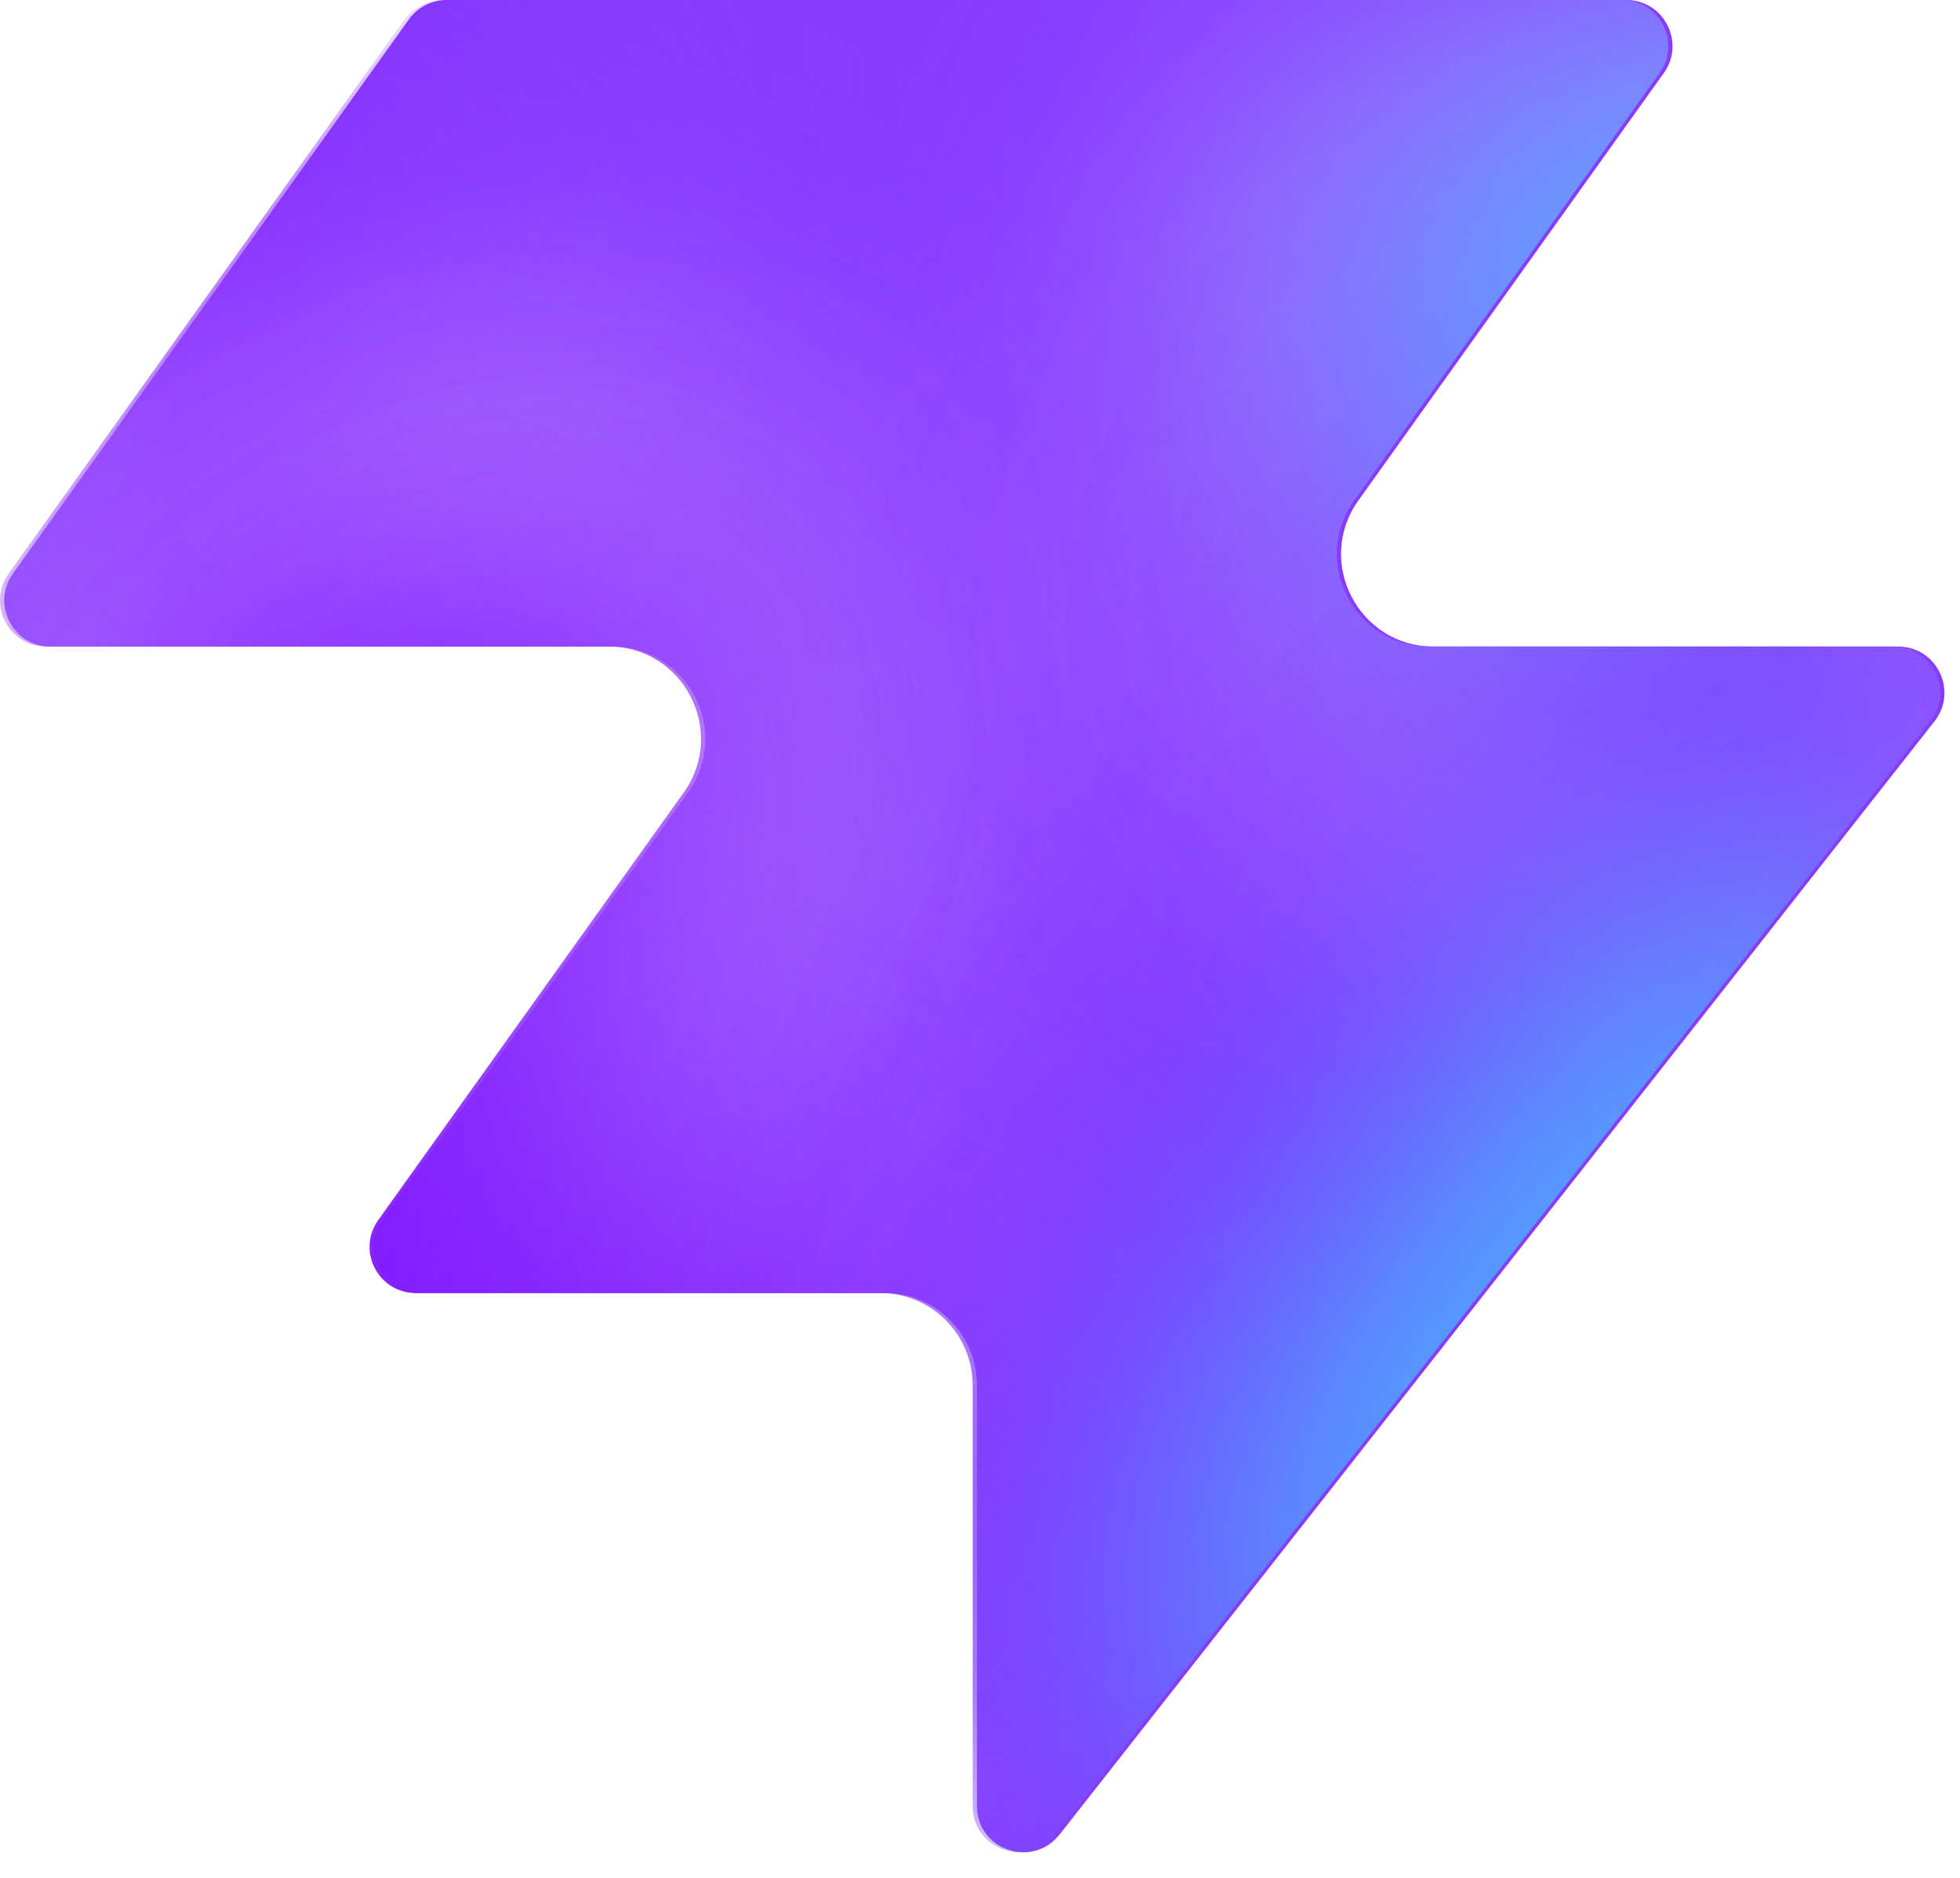
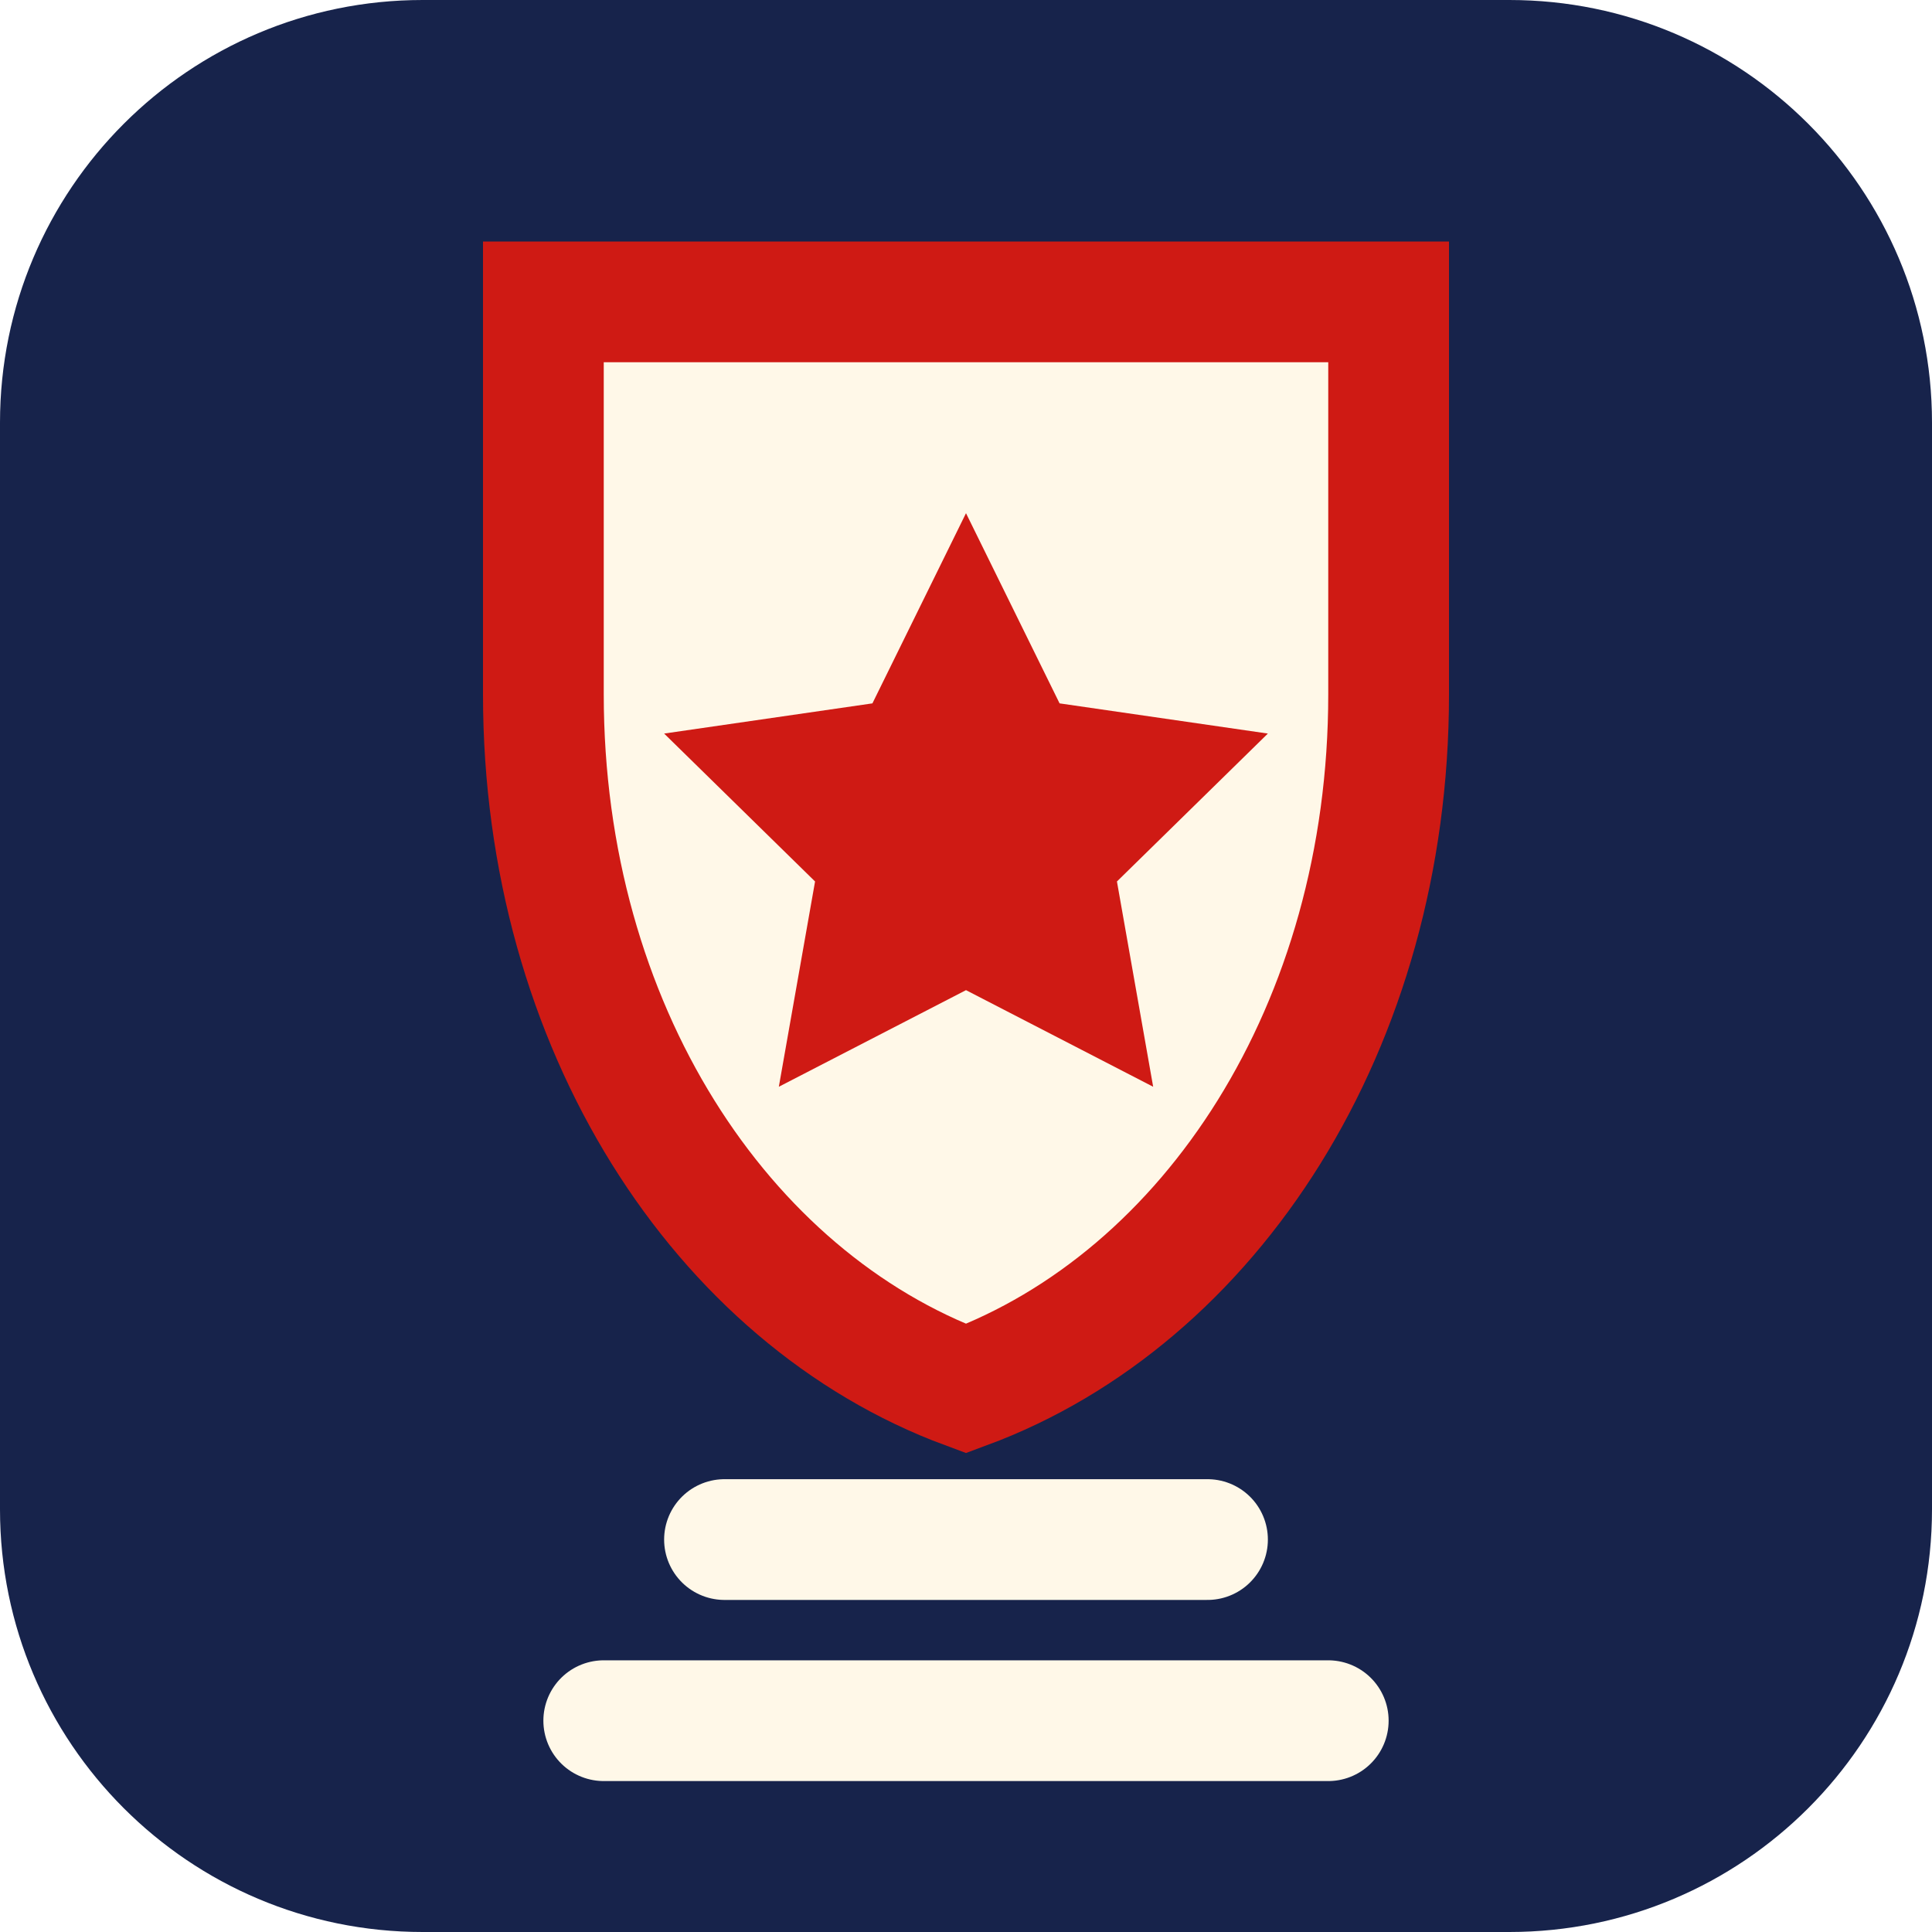
- <svg xmlns="http://www.w3.org/2000/svg" width="48" height="46" fill="none" viewBox="0 0 48 46">
-   <path fill="#863bff" d="M25.946 44.938c-.664.845-2.021.375-2.021-.698V33.937a2.26 2.26 0 0 0-2.262-2.262H10.287c-.92 0-1.456-1.04-.92-1.788l7.48-10.471c1.07-1.497 0-3.578-1.842-3.578H1.237c-.92 0-1.456-1.04-.92-1.788L10.013.474c.214-.297.556-.474.92-.474h28.894c.92 0 1.456 1.04.92 1.788l-7.48 10.471c-1.07 1.498 0 3.579 1.842 3.579h11.377c.943 0 1.473 1.088.89 1.83L25.947 44.94z" style="fill:#863bff;fill:color(display-p3 .525 .23 1);fill-opacity:1" />
-   <mask id="a" width="48" height="46" x="0" y="0" maskUnits="userSpaceOnUse" style="mask-type:alpha">
-     <path fill="#000" d="M25.842 44.938c-.664.844-2.021.375-2.021-.698V33.937a2.26 2.26 0 0 0-2.262-2.262H10.183c-.92 0-1.456-1.04-.92-1.788l7.48-10.471c1.07-1.498 0-3.579-1.842-3.579H1.133c-.92 0-1.456-1.04-.92-1.787L9.91.473c.214-.297.556-.474.92-.474h28.894c.92 0 1.456 1.04.92 1.788l-7.48 10.471c-1.07 1.498 0 3.578 1.842 3.578h11.377c.943 0 1.473 1.088.89 1.832L25.843 44.94z" style="fill:#000;fill-opacity:1" />
-   </mask>
-   <g mask="url(#a)">
-     <g filter="url(#b)">
-       <ellipse cx="5.508" cy="14.704" fill="#ede6ff" rx="5.508" ry="14.704" style="fill:#ede6ff;fill:color(display-p3 .927 .903 1);fill-opacity:1" transform="matrix(.00324 1 1 -.00324 -4.47 31.516)" />
-     </g>
-     <g filter="url(#c)">
-       <ellipse cx="10.399" cy="29.851" fill="#ede6ff" rx="10.399" ry="29.851" style="fill:#ede6ff;fill:color(display-p3 .927 .903 1);fill-opacity:1" transform="matrix(.00324 1 1 -.00324 -39.328 7.883)" />
-     </g>
-     <g filter="url(#d)">
-       <ellipse cx="5.508" cy="30.487" fill="#7e14ff" rx="5.508" ry="30.487" style="fill:#7e14ff;fill:color(display-p3 .492 .077 1);fill-opacity:1" transform="rotate(89.814 -25.913 -14.639)scale(1 -1)" />
-     </g>
-     <g filter="url(#e)">
-       <ellipse cx="5.508" cy="30.599" fill="#7e14ff" rx="5.508" ry="30.599" style="fill:#7e14ff;fill:color(display-p3 .492 .077 1);fill-opacity:1" transform="rotate(89.814 -32.644 -3.334)scale(1 -1)" />
-     </g>
-     <g filter="url(#f)">
-       <ellipse cx="5.508" cy="30.599" fill="#7e14ff" rx="5.508" ry="30.599" style="fill:#7e14ff;fill:color(display-p3 .492 .077 1);fill-opacity:1" transform="matrix(.00324 1 1 -.00324 -34.34 30.47)" />
-     </g>
-     <g filter="url(#g)">
-       <ellipse cx="14.072" cy="22.078" fill="#ede6ff" rx="14.072" ry="22.078" style="fill:#ede6ff;fill:color(display-p3 .927 .903 1);fill-opacity:1" transform="rotate(93.35 24.506 48.493)scale(-1 1)" />
-     </g>
-     <g filter="url(#h)">
-       <ellipse cx="3.47" cy="21.501" fill="#7e14ff" rx="3.47" ry="21.501" style="fill:#7e14ff;fill:color(display-p3 .492 .077 1);fill-opacity:1" transform="rotate(89.009 28.708 47.59)scale(-1 1)" />
-     </g>
-     <g filter="url(#i)">
-       <ellipse cx="3.47" cy="21.501" fill="#7e14ff" rx="3.47" ry="21.501" style="fill:#7e14ff;fill:color(display-p3 .492 .077 1);fill-opacity:1" transform="rotate(89.009 28.708 47.59)scale(-1 1)" />
-     </g>
-     <g filter="url(#j)">
-       <ellipse cx=".387" cy="8.972" fill="#7e14ff" rx="4.407" ry="29.108" style="fill:#7e14ff;fill:color(display-p3 .492 .077 1);fill-opacity:1" transform="rotate(39.51 .387 8.972)" />
-     </g>
-     <g filter="url(#k)">
-       <ellipse cx="47.523" cy="-6.092" fill="#7e14ff" rx="4.407" ry="29.108" style="fill:#7e14ff;fill:color(display-p3 .492 .077 1);fill-opacity:1" transform="rotate(37.892 47.523 -6.092)" />
-     </g>
-     <g filter="url(#l)">
-       <ellipse cx="41.412" cy="6.333" fill="#47bfff" rx="5.971" ry="9.665" style="fill:#47bfff;fill:color(display-p3 .28 .748 1);fill-opacity:1" transform="rotate(37.892 41.412 6.333)" />
-     </g>
-     <g filter="url(#m)">
-       <ellipse cx="-1.879" cy="38.332" fill="#7e14ff" rx="4.407" ry="29.108" style="fill:#7e14ff;fill:color(display-p3 .492 .077 1);fill-opacity:1" transform="rotate(37.892 -1.88 38.332)" />
-     </g>
-     <g filter="url(#n)">
-       <ellipse cx="-1.879" cy="38.332" fill="#7e14ff" rx="4.407" ry="29.108" style="fill:#7e14ff;fill:color(display-p3 .492 .077 1);fill-opacity:1" transform="rotate(37.892 -1.88 38.332)" />
-     </g>
-     <g filter="url(#o)">
-       <ellipse cx="35.651" cy="29.907" fill="#7e14ff" rx="4.407" ry="29.108" style="fill:#7e14ff;fill:color(display-p3 .492 .077 1);fill-opacity:1" transform="rotate(37.892 35.651 29.907)" />
-     </g>
-     <g filter="url(#p)">
-       <ellipse cx="38.418" cy="32.4" fill="#47bfff" rx="5.971" ry="15.297" style="fill:#47bfff;fill:color(display-p3 .28 .748 1);fill-opacity:1" transform="rotate(37.892 38.418 32.4)" />
-     </g>
-   </g>
-   <defs>
-     <filter id="b" width="60.045" height="41.654" x="-19.77" y="16.149" color-interpolation-filters="sRGB" filterUnits="userSpaceOnUse">
-       <feFlood flood-opacity="0" result="BackgroundImageFix" />
-       <feBlend in="SourceGraphic" in2="BackgroundImageFix" result="shape" />
-       <feGaussianBlur result="effect1_foregroundBlur_2002_17158" stdDeviation="7.659" />
-     </filter>
-     <filter id="c" width="90.34" height="51.437" x="-54.613" y="-7.533" color-interpolation-filters="sRGB" filterUnits="userSpaceOnUse">
-       <feFlood flood-opacity="0" result="BackgroundImageFix" />
-       <feBlend in="SourceGraphic" in2="BackgroundImageFix" result="shape" />
-       <feGaussianBlur result="effect1_foregroundBlur_2002_17158" stdDeviation="7.659" />
-     </filter>
-     <filter id="d" width="79.355" height="29.4" x="-49.64" y="2.03" color-interpolation-filters="sRGB" filterUnits="userSpaceOnUse">
-       <feFlood flood-opacity="0" result="BackgroundImageFix" />
-       <feBlend in="SourceGraphic" in2="BackgroundImageFix" result="shape" />
-       <feGaussianBlur result="effect1_foregroundBlur_2002_17158" stdDeviation="4.596" />
-     </filter>
-     <filter id="e" width="79.579" height="29.4" x="-45.045" y="20.029" color-interpolation-filters="sRGB" filterUnits="userSpaceOnUse">
-       <feFlood flood-opacity="0" result="BackgroundImageFix" />
-       <feBlend in="SourceGraphic" in2="BackgroundImageFix" result="shape" />
-       <feGaussianBlur result="effect1_foregroundBlur_2002_17158" stdDeviation="4.596" />
-     </filter>
-     <filter id="f" width="79.579" height="29.4" x="-43.513" y="21.178" color-interpolation-filters="sRGB" filterUnits="userSpaceOnUse">
-       <feFlood flood-opacity="0" result="BackgroundImageFix" />
-       <feBlend in="SourceGraphic" in2="BackgroundImageFix" result="shape" />
-       <feGaussianBlur result="effect1_foregroundBlur_2002_17158" stdDeviation="4.596" />
-     </filter>
-     <filter id="g" width="74.749" height="58.852" x="15.756" y="-17.901" color-interpolation-filters="sRGB" filterUnits="userSpaceOnUse">
-       <feFlood flood-opacity="0" result="BackgroundImageFix" />
-       <feBlend in="SourceGraphic" in2="BackgroundImageFix" result="shape" />
-       <feGaussianBlur result="effect1_foregroundBlur_2002_17158" stdDeviation="7.659" />
-     </filter>
-     <filter id="h" width="61.377" height="25.362" x="23.548" y="2.284" color-interpolation-filters="sRGB" filterUnits="userSpaceOnUse">
-       <feFlood flood-opacity="0" result="BackgroundImageFix" />
-       <feBlend in="SourceGraphic" in2="BackgroundImageFix" result="shape" />
-       <feGaussianBlur result="effect1_foregroundBlur_2002_17158" stdDeviation="4.596" />
-     </filter>
-     <filter id="i" width="61.377" height="25.362" x="23.548" y="2.284" color-interpolation-filters="sRGB" filterUnits="userSpaceOnUse">
-       <feFlood flood-opacity="0" result="BackgroundImageFix" />
-       <feBlend in="SourceGraphic" in2="BackgroundImageFix" result="shape" />
-       <feGaussianBlur result="effect1_foregroundBlur_2002_17158" stdDeviation="4.596" />
-     </filter>
-     <filter id="j" width="56.045" height="63.649" x="-27.636" y="-22.853" color-interpolation-filters="sRGB" filterUnits="userSpaceOnUse">
-       <feFlood flood-opacity="0" result="BackgroundImageFix" />
-       <feBlend in="SourceGraphic" in2="BackgroundImageFix" result="shape" />
-       <feGaussianBlur result="effect1_foregroundBlur_2002_17158" stdDeviation="4.596" />
-     </filter>
-     <filter id="k" width="54.814" height="64.646" x="20.116" y="-38.415" color-interpolation-filters="sRGB" filterUnits="userSpaceOnUse">
-       <feFlood flood-opacity="0" result="BackgroundImageFix" />
-       <feBlend in="SourceGraphic" in2="BackgroundImageFix" result="shape" />
-       <feGaussianBlur result="effect1_foregroundBlur_2002_17158" stdDeviation="4.596" />
-     </filter>
-     <filter id="l" width="33.541" height="35.313" x="24.641" y="-11.323" color-interpolation-filters="sRGB" filterUnits="userSpaceOnUse">
-       <feFlood flood-opacity="0" result="BackgroundImageFix" />
-       <feBlend in="SourceGraphic" in2="BackgroundImageFix" result="shape" />
-       <feGaussianBlur result="effect1_foregroundBlur_2002_17158" stdDeviation="4.596" />
-     </filter>
-     <filter id="m" width="54.814" height="64.646" x="-29.286" y="6.009" color-interpolation-filters="sRGB" filterUnits="userSpaceOnUse">
-       <feFlood flood-opacity="0" result="BackgroundImageFix" />
-       <feBlend in="SourceGraphic" in2="BackgroundImageFix" result="shape" />
-       <feGaussianBlur result="effect1_foregroundBlur_2002_17158" stdDeviation="4.596" />
-     </filter>
-     <filter id="n" width="54.814" height="64.646" x="-29.286" y="6.009" color-interpolation-filters="sRGB" filterUnits="userSpaceOnUse">
-       <feFlood flood-opacity="0" result="BackgroundImageFix" />
-       <feBlend in="SourceGraphic" in2="BackgroundImageFix" result="shape" />
-       <feGaussianBlur result="effect1_foregroundBlur_2002_17158" stdDeviation="4.596" />
-     </filter>
-     <filter id="o" width="54.814" height="64.646" x="8.244" y="-2.416" color-interpolation-filters="sRGB" filterUnits="userSpaceOnUse">
-       <feFlood flood-opacity="0" result="BackgroundImageFix" />
-       <feBlend in="SourceGraphic" in2="BackgroundImageFix" result="shape" />
-       <feGaussianBlur result="effect1_foregroundBlur_2002_17158" stdDeviation="4.596" />
-     </filter>
-     <filter id="p" width="39.409" height="43.623" x="18.713" y="10.588" color-interpolation-filters="sRGB" filterUnits="userSpaceOnUse">
-       <feFlood flood-opacity="0" result="BackgroundImageFix" />
-       <feBlend in="SourceGraphic" in2="BackgroundImageFix" result="shape" />
-       <feGaussianBlur result="effect1_foregroundBlur_2002_17158" stdDeviation="4.596" />
-     </filter>
-   </defs>
+ <svg xmlns="http://www.w3.org/2000/svg" viewBox="0 0 64 64">
+   <rect width="64" height="64" rx="14" fill="#17234b" />
+   <path d="M18 10h28v13c0 11-5.9 20-14 23-8.1-3-14-12-14-23V10Z" fill="#fff8e8" stroke="#cf1a14" stroke-width="4" />
+   <path d="m32 17 3.1 6.3 6.9 1-5 4.9 1.2 6.8-6.2-3.2-6.2 3.2 1.2-6.8-5-4.9 6.9-1L32 17Z" fill="#cf1a14" />
+   <path d="M24 51h16M20 57h24" stroke="#fff8e8" stroke-width="4" stroke-linecap="round" />
</svg>
